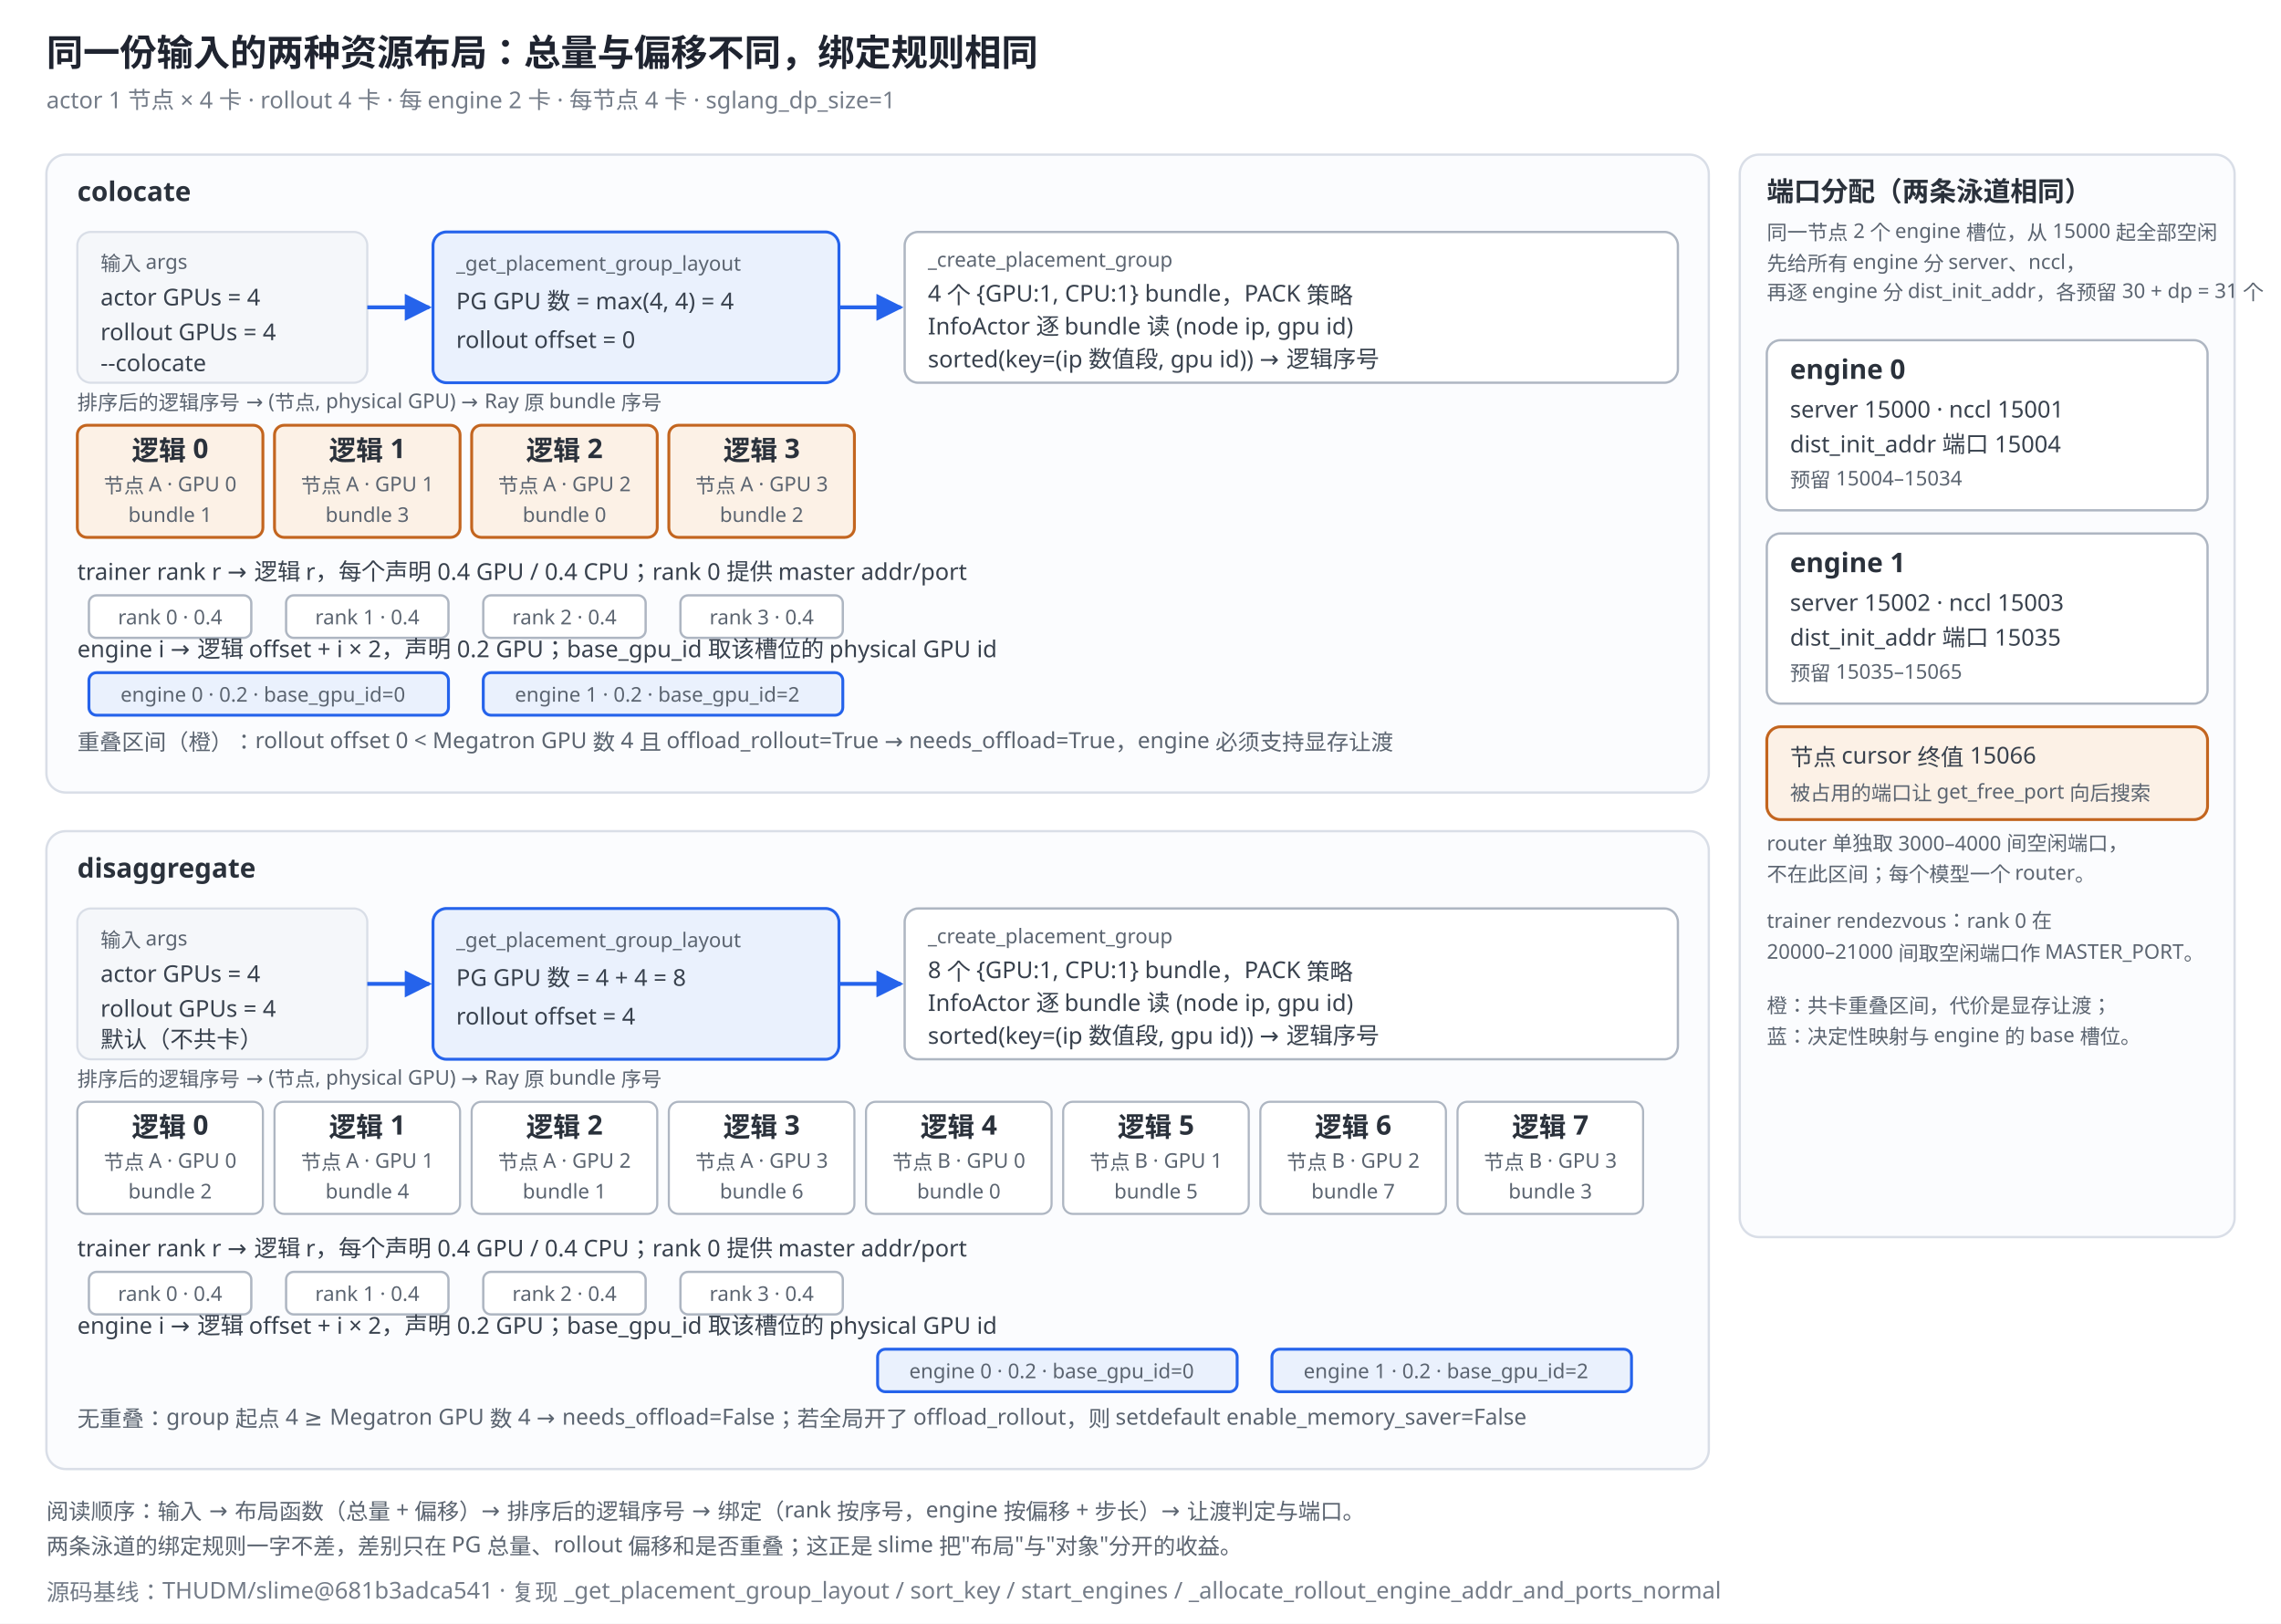
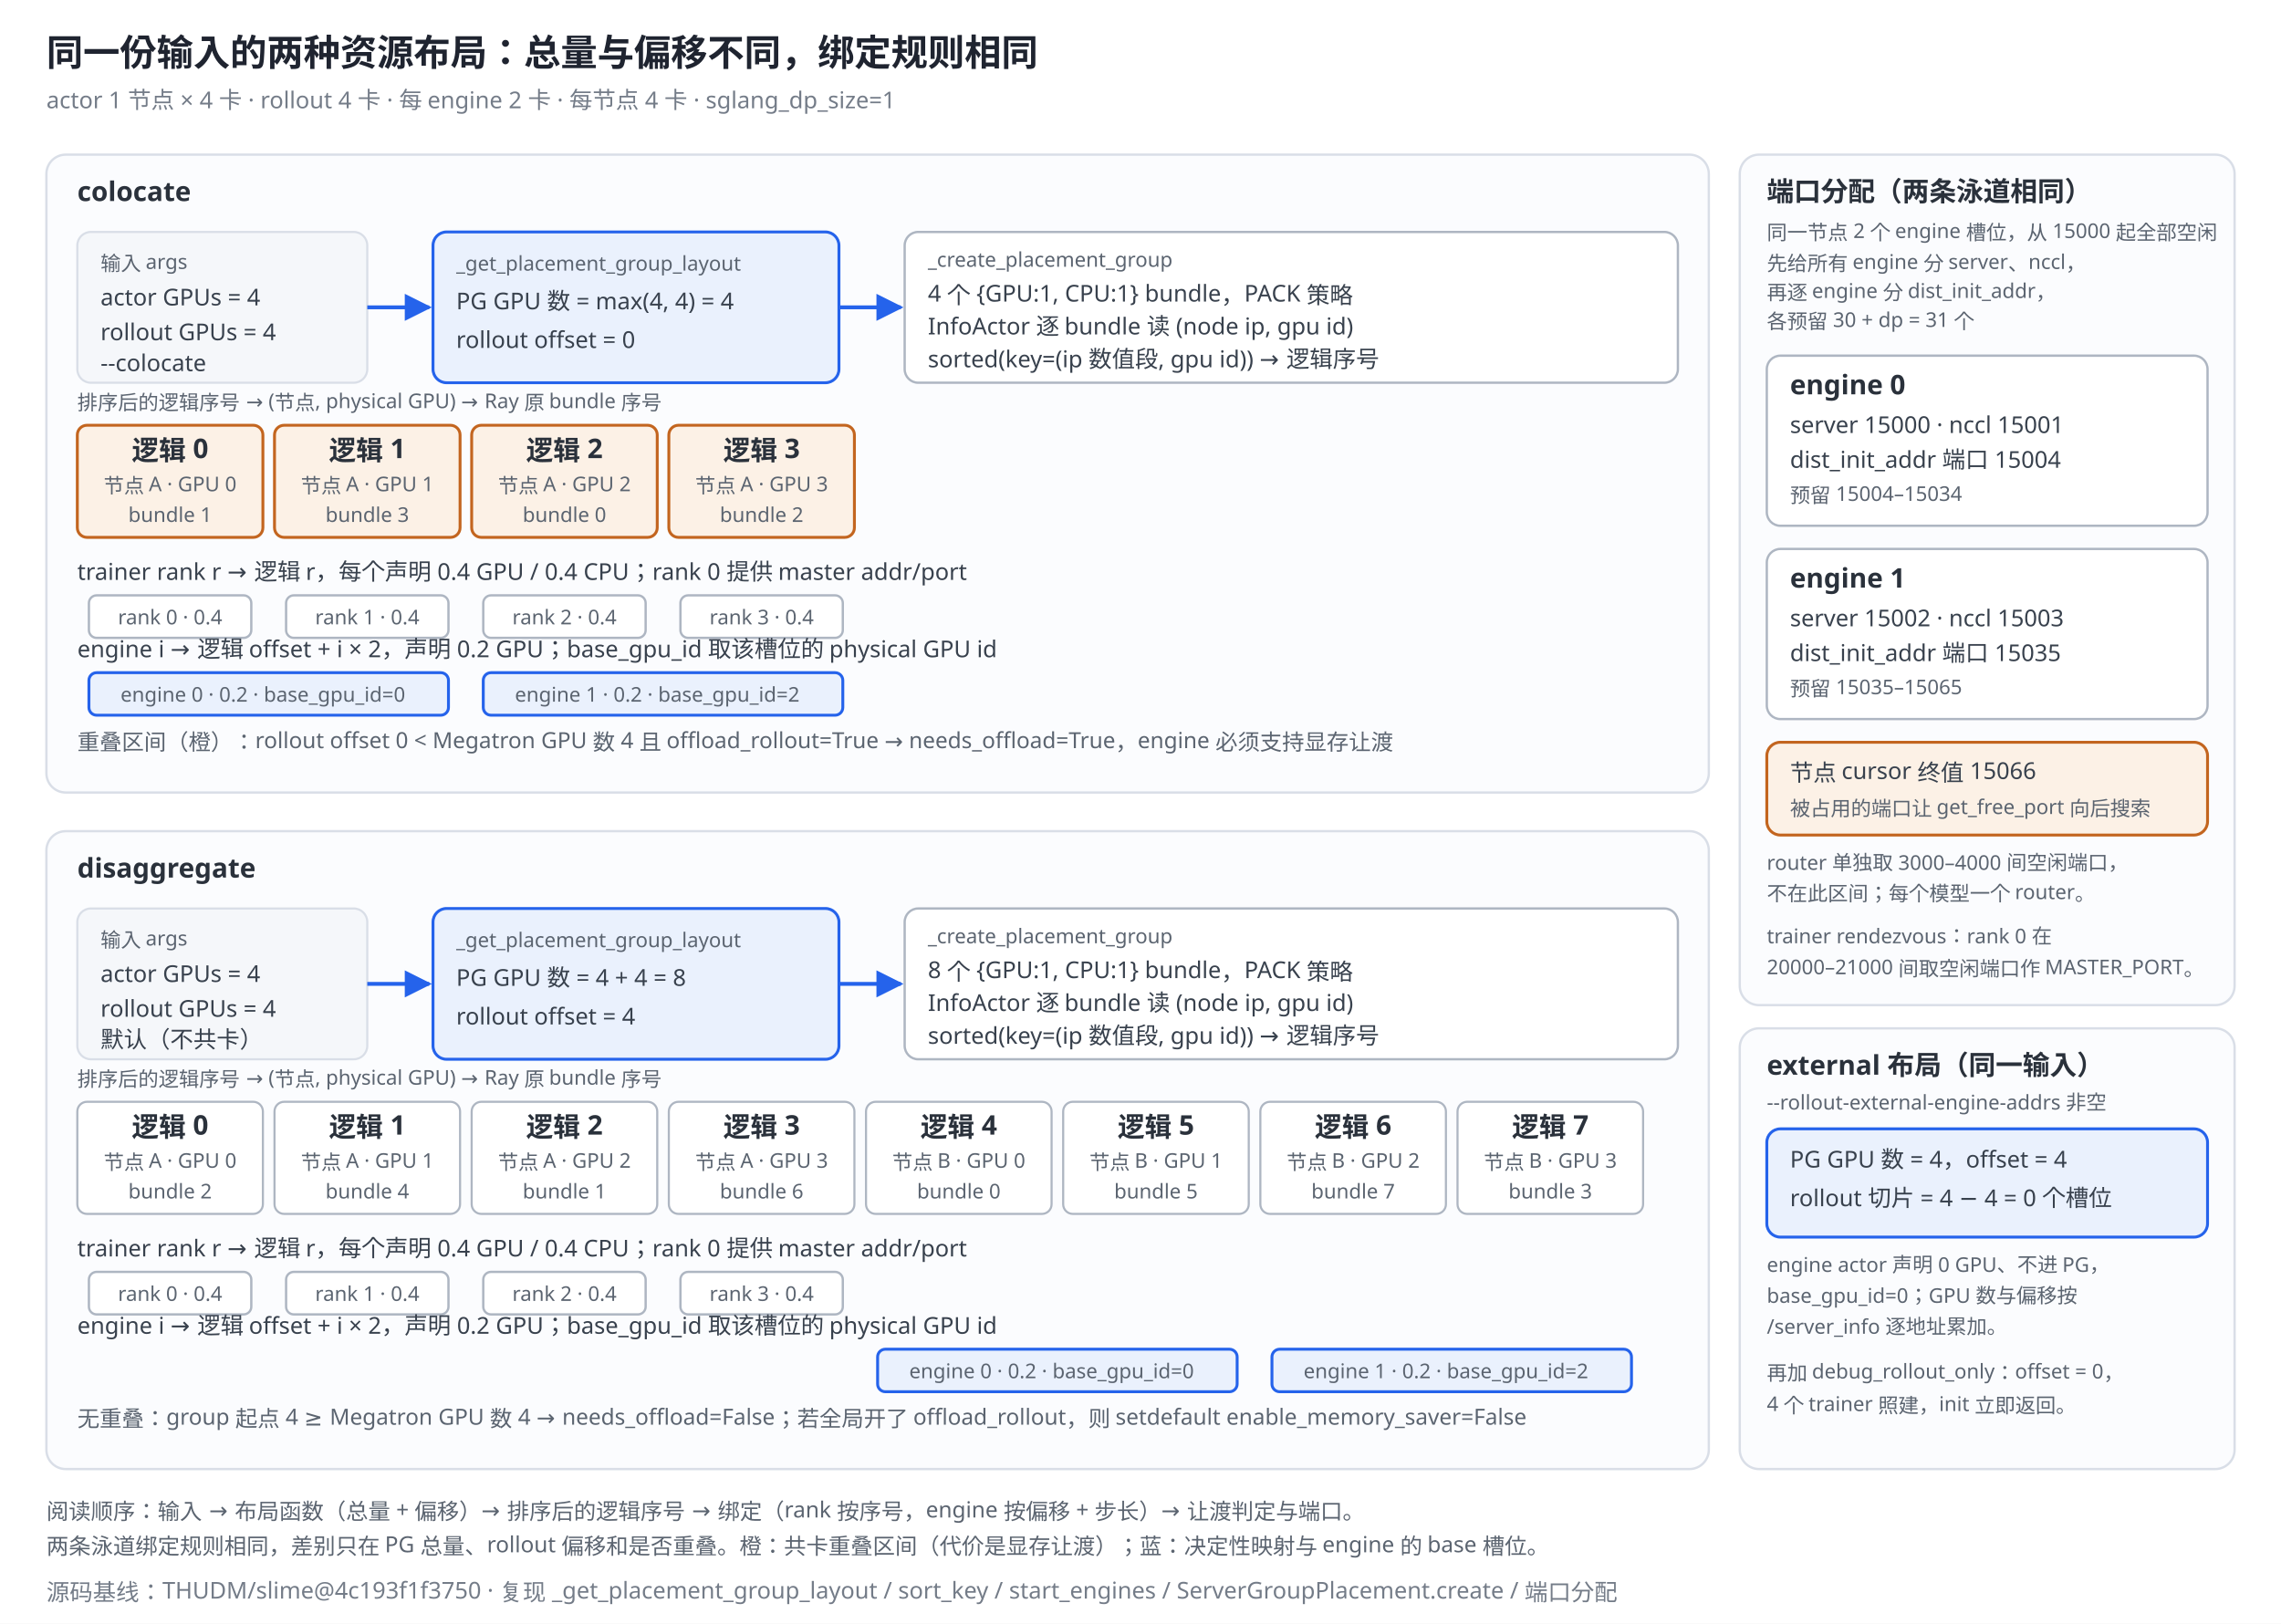
<svg xmlns="http://www.w3.org/2000/svg" width="1180" height="840" viewBox="0 0 1180 840" role="img" aria-labelledby="title desc">
  <defs>
    <marker id="arrowMain" viewBox="0 0 10 10" refX="9" refY="5" markerWidth="7" markerHeight="7" orient="auto">
      <path d="M0 0 L10 5 L0 10 Z" fill="#2563EB" />
    </marker>
    <marker id="arrowAux" viewBox="0 0 10 10" refX="9" refY="5" markerWidth="6" markerHeight="6" orient="auto">
      <path d="M0 0 L10 5 L0 10 Z" fill="#AEB6C2" />
    </marker>
  </defs>
  <style>
  text{font-family:"Segoe UI","Microsoft YaHei","PingFang SC",system-ui,sans-serif;fill:#2A313B}
  .ti{font-size:19px;font-weight:700;fill:#1F2430}
  .su{font-size:12px;fill:#747C88}
  .pt{font-size:14px;font-weight:700}
  .tx{font-size:12px;fill:#38414D}
  .sm{font-size:10.5px;fill:#5B6470}
  .cap{font-size:11.5px;fill:#5B6470}
  .panel{fill:#FBFCFE;stroke:#D9DEE7;stroke-width:1.2}
  .neutral{fill:#fff;stroke:#AEB6C2;stroke-width:1.2}
  .ghost{fill:#F5F7FA;stroke:#D9DEE7;stroke-width:1.1}
  .acc1{fill:#EAF1FD;stroke:#2563EB;stroke-width:1.5}
  .acc2{fill:#FCF1E6;stroke:#C3651F;stroke-width:1.5}
  .cell{fill:#fff;stroke:#AEB6C2;stroke-width:1.1}
  .main{fill:none;stroke:#2563EB;stroke-width:2;marker-end:url(#arrowMain)}
  .aux{fill:none;stroke:#AEB6C2;stroke-width:1.3;stroke-dasharray:5 4;marker-end:url(#arrowAux)}
</style>
  <rect width="1180" height="840" fill="white" />
  <text x="24" y="34" class="ti" text-anchor="start">同一份输入的两种资源布局：总量与偏移不同，绑定规则相同</text>
  <text x="24" y="56" class="su" text-anchor="start">actor 1 节点 × 4 卡 · rollout 4 卡 · 每 engine 2 卡 · 每节点 4 卡 · sglang_dp_size=1</text>
  <rect x="24" y="80" width="860" height="330" rx="10" class="panel" />
  <text x="40" y="104" class="pt" text-anchor="start">colocate</text>
  <rect x="40" y="120" width="150" height="78" rx="7" class="ghost" />
  <text x="52" y="140" class="sm" text-anchor="start">输入 args</text>
  <text x="52" y="158" class="tx" text-anchor="start">actor GPUs = 4</text>
  <text x="52" y="176" class="tx" text-anchor="start">rollout GPUs = 4</text>
  <text x="52" y="192" class="tx" text-anchor="start">--colocate</text>
  <path d="M190 159 L222 159" class="main" />
  <rect x="224" y="120" width="210" height="78" rx="7" class="acc1" />
  <text x="236" y="140" class="sm" text-anchor="start">_get_placement_group_layout</text>
  <text x="236" y="160" class="tx" text-anchor="start">PG GPU 数 = max(4, 4) = 4</text>
  <text x="236" y="180" class="tx" text-anchor="start">rollout offset = 0</text>
  <path d="M434 159 L466 159" class="main" />
  <rect x="468" y="120" width="400" height="78" rx="7" class="neutral" />
  <text x="480" y="138" class="sm" text-anchor="start">_create_placement_group</text>
  <text x="480" y="156" class="tx" text-anchor="start">4 个 {GPU:1, CPU:1} bundle，PACK 策略</text>
  <text x="480" y="173" class="tx" text-anchor="start">InfoActor 逐 bundle 读 (node ip, gpu id)</text>
  <text x="480" y="190" class="tx" text-anchor="start">sorted(key=(ip 数值段, gpu id)) → 逻辑序号</text>
  <text x="40" y="212" class="sm" text-anchor="start">排序后的逻辑序号 → (节点, physical GPU) → Ray 原 bundle 序号</text>
  <rect x="40" y="220" width="96" height="58" rx="5" class="acc2" />
  <text x="88" y="238" class="pt" text-anchor="middle">逻辑 0</text>
  <text x="88" y="255" class="sm" text-anchor="middle">节点 A · GPU 0</text>
  <text x="88" y="270" class="sm" text-anchor="middle">bundle 1</text>
  <rect x="142" y="220" width="96" height="58" rx="5" class="acc2" />
  <text x="190" y="238" class="pt" text-anchor="middle">逻辑 1</text>
  <text x="190" y="255" class="sm" text-anchor="middle">节点 A · GPU 1</text>
  <text x="190" y="270" class="sm" text-anchor="middle">bundle 3</text>
  <rect x="244" y="220" width="96" height="58" rx="5" class="acc2" />
  <text x="292" y="238" class="pt" text-anchor="middle">逻辑 2</text>
  <text x="292" y="255" class="sm" text-anchor="middle">节点 A · GPU 2</text>
  <text x="292" y="270" class="sm" text-anchor="middle">bundle 0</text>
  <rect x="346" y="220" width="96" height="58" rx="5" class="acc2" />
  <text x="394" y="238" class="pt" text-anchor="middle">逻辑 3</text>
  <text x="394" y="255" class="sm" text-anchor="middle">节点 A · GPU 3</text>
  <text x="394" y="270" class="sm" text-anchor="middle">bundle 2</text>
  <text x="40" y="300" class="tx" text-anchor="start">trainer rank r → 逻辑 r，每个声明 0.4 GPU / 0.4 CPU；rank 0 提供 master addr/port</text>
  <rect x="46" y="308" width="84" height="22" rx="4" class="neutral" />
  <text x="88" y="323" class="sm" text-anchor="middle">rank 0 · 0.4</text>
  <rect x="148" y="308" width="84" height="22" rx="4" class="neutral" />
  <text x="190" y="323" class="sm" text-anchor="middle">rank 1 · 0.4</text>
  <rect x="250" y="308" width="84" height="22" rx="4" class="neutral" />
  <text x="292" y="323" class="sm" text-anchor="middle">rank 2 · 0.4</text>
  <rect x="352" y="308" width="84" height="22" rx="4" class="neutral" />
  <text x="394" y="323" class="sm" text-anchor="middle">rank 3 · 0.4</text>
  <text x="40" y="340" class="tx" text-anchor="start">engine i → 逻辑 offset + i × 2，声明 0.2 GPU；base_gpu_id 取该槽位的 physical GPU id</text>
  <rect x="46" y="348" width="186" height="22" rx="4" class="acc1" />
  <text x="136" y="363" class="sm" text-anchor="middle">engine 0 · 0.2 · base_gpu_id=0</text>
  <rect x="250" y="348" width="186" height="22" rx="4" class="acc1" />
  <text x="340" y="363" class="sm" text-anchor="middle">engine 1 · 0.2 · base_gpu_id=2</text>
  <text x="40" y="388" class="cap" text-anchor="start">重叠区间（橙）：rollout offset 0 &lt; Megatron GPU 数 4 且 offload_rollout=True → needs_offload=True，engine 必须支持显存让渡</text>
  <rect x="24" y="430" width="860" height="330" rx="10" class="panel" />
  <text x="40" y="454" class="pt" text-anchor="start">disaggregate</text>
  <rect x="40" y="470" width="150" height="78" rx="7" class="ghost" />
  <text x="52" y="490" class="sm" text-anchor="start">输入 args</text>
  <text x="52" y="508" class="tx" text-anchor="start">actor GPUs = 4</text>
  <text x="52" y="526" class="tx" text-anchor="start">rollout GPUs = 4</text>
  <text x="52" y="542" class="tx" text-anchor="start">默认（不共卡）</text>
  <path d="M190 509 L222 509" class="main" />
  <rect x="224" y="470" width="210" height="78" rx="7" class="acc1" />
  <text x="236" y="490" class="sm" text-anchor="start">_get_placement_group_layout</text>
  <text x="236" y="510" class="tx" text-anchor="start">PG GPU 数 = 4 + 4 = 8</text>
  <text x="236" y="530" class="tx" text-anchor="start">rollout offset = 4</text>
  <path d="M434 509 L466 509" class="main" />
  <rect x="468" y="470" width="400" height="78" rx="7" class="neutral" />
  <text x="480" y="488" class="sm" text-anchor="start">_create_placement_group</text>
  <text x="480" y="506" class="tx" text-anchor="start">8 个 {GPU:1, CPU:1} bundle，PACK 策略</text>
  <text x="480" y="523" class="tx" text-anchor="start">InfoActor 逐 bundle 读 (node ip, gpu id)</text>
  <text x="480" y="540" class="tx" text-anchor="start">sorted(key=(ip 数值段, gpu id)) → 逻辑序号</text>
  <text x="40" y="562" class="sm" text-anchor="start">排序后的逻辑序号 → (节点, physical GPU) → Ray 原 bundle 序号</text>
  <rect x="40" y="570" width="96" height="58" rx="5" class="cell" />
  <text x="88" y="588" class="pt" text-anchor="middle">逻辑 0</text>
  <text x="88" y="605" class="sm" text-anchor="middle">节点 A · GPU 0</text>
  <text x="88" y="620" class="sm" text-anchor="middle">bundle 2</text>
  <rect x="142" y="570" width="96" height="58" rx="5" class="cell" />
  <text x="190" y="588" class="pt" text-anchor="middle">逻辑 1</text>
  <text x="190" y="605" class="sm" text-anchor="middle">节点 A · GPU 1</text>
  <text x="190" y="620" class="sm" text-anchor="middle">bundle 4</text>
  <rect x="244" y="570" width="96" height="58" rx="5" class="cell" />
  <text x="292" y="588" class="pt" text-anchor="middle">逻辑 2</text>
  <text x="292" y="605" class="sm" text-anchor="middle">节点 A · GPU 2</text>
  <text x="292" y="620" class="sm" text-anchor="middle">bundle 1</text>
  <rect x="346" y="570" width="96" height="58" rx="5" class="cell" />
  <text x="394" y="588" class="pt" text-anchor="middle">逻辑 3</text>
  <text x="394" y="605" class="sm" text-anchor="middle">节点 A · GPU 3</text>
  <text x="394" y="620" class="sm" text-anchor="middle">bundle 6</text>
  <rect x="448" y="570" width="96" height="58" rx="5" class="cell" />
  <text x="496" y="588" class="pt" text-anchor="middle">逻辑 4</text>
  <text x="496" y="605" class="sm" text-anchor="middle">节点 B · GPU 0</text>
  <text x="496" y="620" class="sm" text-anchor="middle">bundle 0</text>
  <rect x="550" y="570" width="96" height="58" rx="5" class="cell" />
  <text x="598" y="588" class="pt" text-anchor="middle">逻辑 5</text>
  <text x="598" y="605" class="sm" text-anchor="middle">节点 B · GPU 1</text>
  <text x="598" y="620" class="sm" text-anchor="middle">bundle 5</text>
  <rect x="652" y="570" width="96" height="58" rx="5" class="cell" />
  <text x="700" y="588" class="pt" text-anchor="middle">逻辑 6</text>
  <text x="700" y="605" class="sm" text-anchor="middle">节点 B · GPU 2</text>
  <text x="700" y="620" class="sm" text-anchor="middle">bundle 7</text>
  <rect x="754" y="570" width="96" height="58" rx="5" class="cell" />
  <text x="802" y="588" class="pt" text-anchor="middle">逻辑 7</text>
  <text x="802" y="605" class="sm" text-anchor="middle">节点 B · GPU 3</text>
  <text x="802" y="620" class="sm" text-anchor="middle">bundle 3</text>
  <text x="40" y="650" class="tx" text-anchor="start">trainer rank r → 逻辑 r，每个声明 0.4 GPU / 0.4 CPU；rank 0 提供 master addr/port</text>
  <rect x="46" y="658" width="84" height="22" rx="4" class="neutral" />
  <text x="88" y="673" class="sm" text-anchor="middle">rank 0 · 0.4</text>
  <rect x="148" y="658" width="84" height="22" rx="4" class="neutral" />
  <text x="190" y="673" class="sm" text-anchor="middle">rank 1 · 0.4</text>
  <rect x="250" y="658" width="84" height="22" rx="4" class="neutral" />
  <text x="292" y="673" class="sm" text-anchor="middle">rank 2 · 0.4</text>
  <rect x="352" y="658" width="84" height="22" rx="4" class="neutral" />
  <text x="394" y="673" class="sm" text-anchor="middle">rank 3 · 0.4</text>
  <text x="40" y="690" class="tx" text-anchor="start">engine i → 逻辑 offset + i × 2，声明 0.2 GPU；base_gpu_id 取该槽位的 physical GPU id</text>
  <rect x="454" y="698" width="186" height="22" rx="4" class="acc1" />
  <text x="544" y="713" class="sm" text-anchor="middle">engine 0 · 0.2 · base_gpu_id=0</text>
  <rect x="658" y="698" width="186" height="22" rx="4" class="acc1" />
  <text x="748" y="713" class="sm" text-anchor="middle">engine 1 · 0.2 · base_gpu_id=2</text>
  <text x="40" y="738" class="cap" text-anchor="start">无重叠：group 起点 4 ≥ Megatron GPU 数 4 → needs_offload=False；若全局开了 offload_rollout，则 setdefault enable_memory_saver=False</text>
-   <rect x="900" y="80" width="256" height="560" rx="10" class="panel" />
+   <rect x="900" y="80" width="256" height="440" rx="10" class="panel" />
  <text x="914" y="104" class="pt" text-anchor="start">端口分配（两条泳道相同）</text>
  <text x="914" y="124" class="sm" text-anchor="start">同一节点 2 个 engine 槽位，从 15000 起全部空闲</text>
  <text x="914" y="140" class="sm" text-anchor="start">先给所有 engine 分 server、nccl，</text>
-   <text x="914" y="155" class="sm" text-anchor="start">再逐 engine 分 dist_init_addr，各预留 30 + dp = 31 个</text>
-   <rect x="914" y="176" width="228" height="88" rx="7" class="neutral" />
-   <text x="926" y="196" class="pt" text-anchor="start">engine 0</text>
-   <text x="926" y="216" class="tx" text-anchor="start">server 15000 · nccl 15001</text>
-   <text x="926" y="234" class="tx" text-anchor="start">dist_init_addr 端口 15004</text>
-   <text x="926" y="252" class="sm" text-anchor="start">预留 15004–15034</text>
-   <rect x="914" y="276" width="228" height="88" rx="7" class="neutral" />
-   <text x="926" y="296" class="pt" text-anchor="start">engine 1</text>
-   <text x="926" y="316" class="tx" text-anchor="start">server 15002 · nccl 15003</text>
-   <text x="926" y="334" class="tx" text-anchor="start">dist_init_addr 端口 15035</text>
-   <text x="926" y="352" class="sm" text-anchor="start">预留 15035–15065</text>
-   <rect x="914" y="376" width="228" height="48" rx="7" class="acc2" />
-   <text x="926" y="396" class="tx" text-anchor="start">节点 cursor 终值 15066</text>
-   <text x="926" y="414" class="sm" text-anchor="start">被占用的端口让 get_free_port 向后搜索</text>
-   <text x="914" y="440" class="sm" text-anchor="start">router 单独取 3000–4000 间空闲端口，</text>
-   <text x="914" y="456" class="sm" text-anchor="start">不在此区间；每个模型一个 router。</text>
-   <text x="914" y="480" class="sm" text-anchor="start">trainer rendezvous：rank 0 在</text>
-   <text x="914" y="496" class="sm" text-anchor="start">20000–21000 间取空闲端口作 MASTER_PORT。</text>
-   <text x="914" y="524" class="sm" text-anchor="start">橙：共卡重叠区间，代价是显存让渡；</text>
-   <text x="914" y="540" class="sm" text-anchor="start">蓝：决定性映射与 engine 的 base 槽位。</text>
+   <text x="914" y="155" class="sm" text-anchor="start">再逐 engine 分 dist_init_addr，</text>
+   <text x="914" y="170" class="sm" text-anchor="start">各预留 30 + dp = 31 个</text>
+   <rect x="914" y="184" width="228" height="88" rx="7" class="neutral" />
+   <text x="926" y="204" class="pt" text-anchor="start">engine 0</text>
+   <text x="926" y="224" class="tx" text-anchor="start">server 15000 · nccl 15001</text>
+   <text x="926" y="242" class="tx" text-anchor="start">dist_init_addr 端口 15004</text>
+   <text x="926" y="260" class="sm" text-anchor="start">预留 15004–15034</text>
+   <rect x="914" y="284" width="228" height="88" rx="7" class="neutral" />
+   <text x="926" y="304" class="pt" text-anchor="start">engine 1</text>
+   <text x="926" y="324" class="tx" text-anchor="start">server 15002 · nccl 15003</text>
+   <text x="926" y="342" class="tx" text-anchor="start">dist_init_addr 端口 15035</text>
+   <text x="926" y="360" class="sm" text-anchor="start">预留 15035–15065</text>
+   <rect x="914" y="384" width="228" height="48" rx="7" class="acc2" />
+   <text x="926" y="404" class="tx" text-anchor="start">节点 cursor 终值 15066</text>
+   <text x="926" y="422" class="sm" text-anchor="start">被占用的端口让 get_free_port 向后搜索</text>
+   <text x="914" y="450" class="sm" text-anchor="start">router 单独取 3000–4000 间空闲端口，</text>
+   <text x="914" y="466" class="sm" text-anchor="start">不在此区间；每个模型一个 router。</text>
+   <text x="914" y="488" class="sm" text-anchor="start">trainer rendezvous：rank 0 在</text>
+   <text x="914" y="504" class="sm" text-anchor="start">20000–21000 间取空闲端口作 MASTER_PORT。</text>
+   <rect x="900" y="532" width="256" height="228" rx="10" class="panel" />
+   <text x="914" y="556" class="pt" text-anchor="start">external 布局（同一输入）</text>
+   <text x="914" y="574" class="sm" text-anchor="start">--rollout-external-engine-addrs 非空</text>
+   <rect x="914" y="584" width="228" height="56" rx="7" class="acc1" />
+   <text x="926" y="604" class="tx" text-anchor="start">PG GPU 数 = 4，offset = 4</text>
+   <text x="926" y="624" class="tx" text-anchor="start">rollout 切片 = 4 − 4 = 0 个槽位</text>
+   <text x="914" y="658" class="sm" text-anchor="start">engine actor 声明 0 GPU、不进 PG，</text>
+   <text x="914" y="674" class="sm" text-anchor="start">base_gpu_id=0；GPU 数与偏移按</text>
+   <text x="914" y="690" class="sm" text-anchor="start">/server_info 逐地址累加。</text>
+   <text x="914" y="714" class="sm" text-anchor="start">再加 debug_rollout_only：offset = 0，</text>
+   <text x="914" y="730" class="sm" text-anchor="start">4 个 trainer 照建，init 立即返回。</text>
  <text x="24" y="786" class="cap" text-anchor="start">阅读顺序：输入 → 布局函数（总量 + 偏移）→ 排序后的逻辑序号 → 绑定（rank 按序号，engine 按偏移 + 步长）→ 让渡判定与端口。</text>
-   <text x="24" y="804" class="cap" text-anchor="start">两条泳道的绑定规则一字不差，差别只在 PG 总量、rollout 偏移和是否重叠；这正是 slime 把"布局"与"对象"分开的收益。</text>
-   <text x="24" y="828" class="su" text-anchor="start">源码基线：THUDM/slime@681b3adca541 · 复现 _get_placement_group_layout / sort_key / start_engines / _allocate_rollout_engine_addr_and_ports_normal</text>
+   <text x="24" y="804" class="cap" text-anchor="start">两条泳道绑定规则相同，差别只在 PG 总量、rollout 偏移和是否重叠。橙：共卡重叠区间（代价是显存让渡）；蓝：决定性映射与 engine 的 base 槽位。</text>
+   <text x="24" y="828" class="su" text-anchor="start">源码基线：THUDM/slime@4c193f1f3750 · 复现 _get_placement_group_layout / sort_key / start_engines / ServerGroupPlacement.create / 端口分配</text>
</svg>
